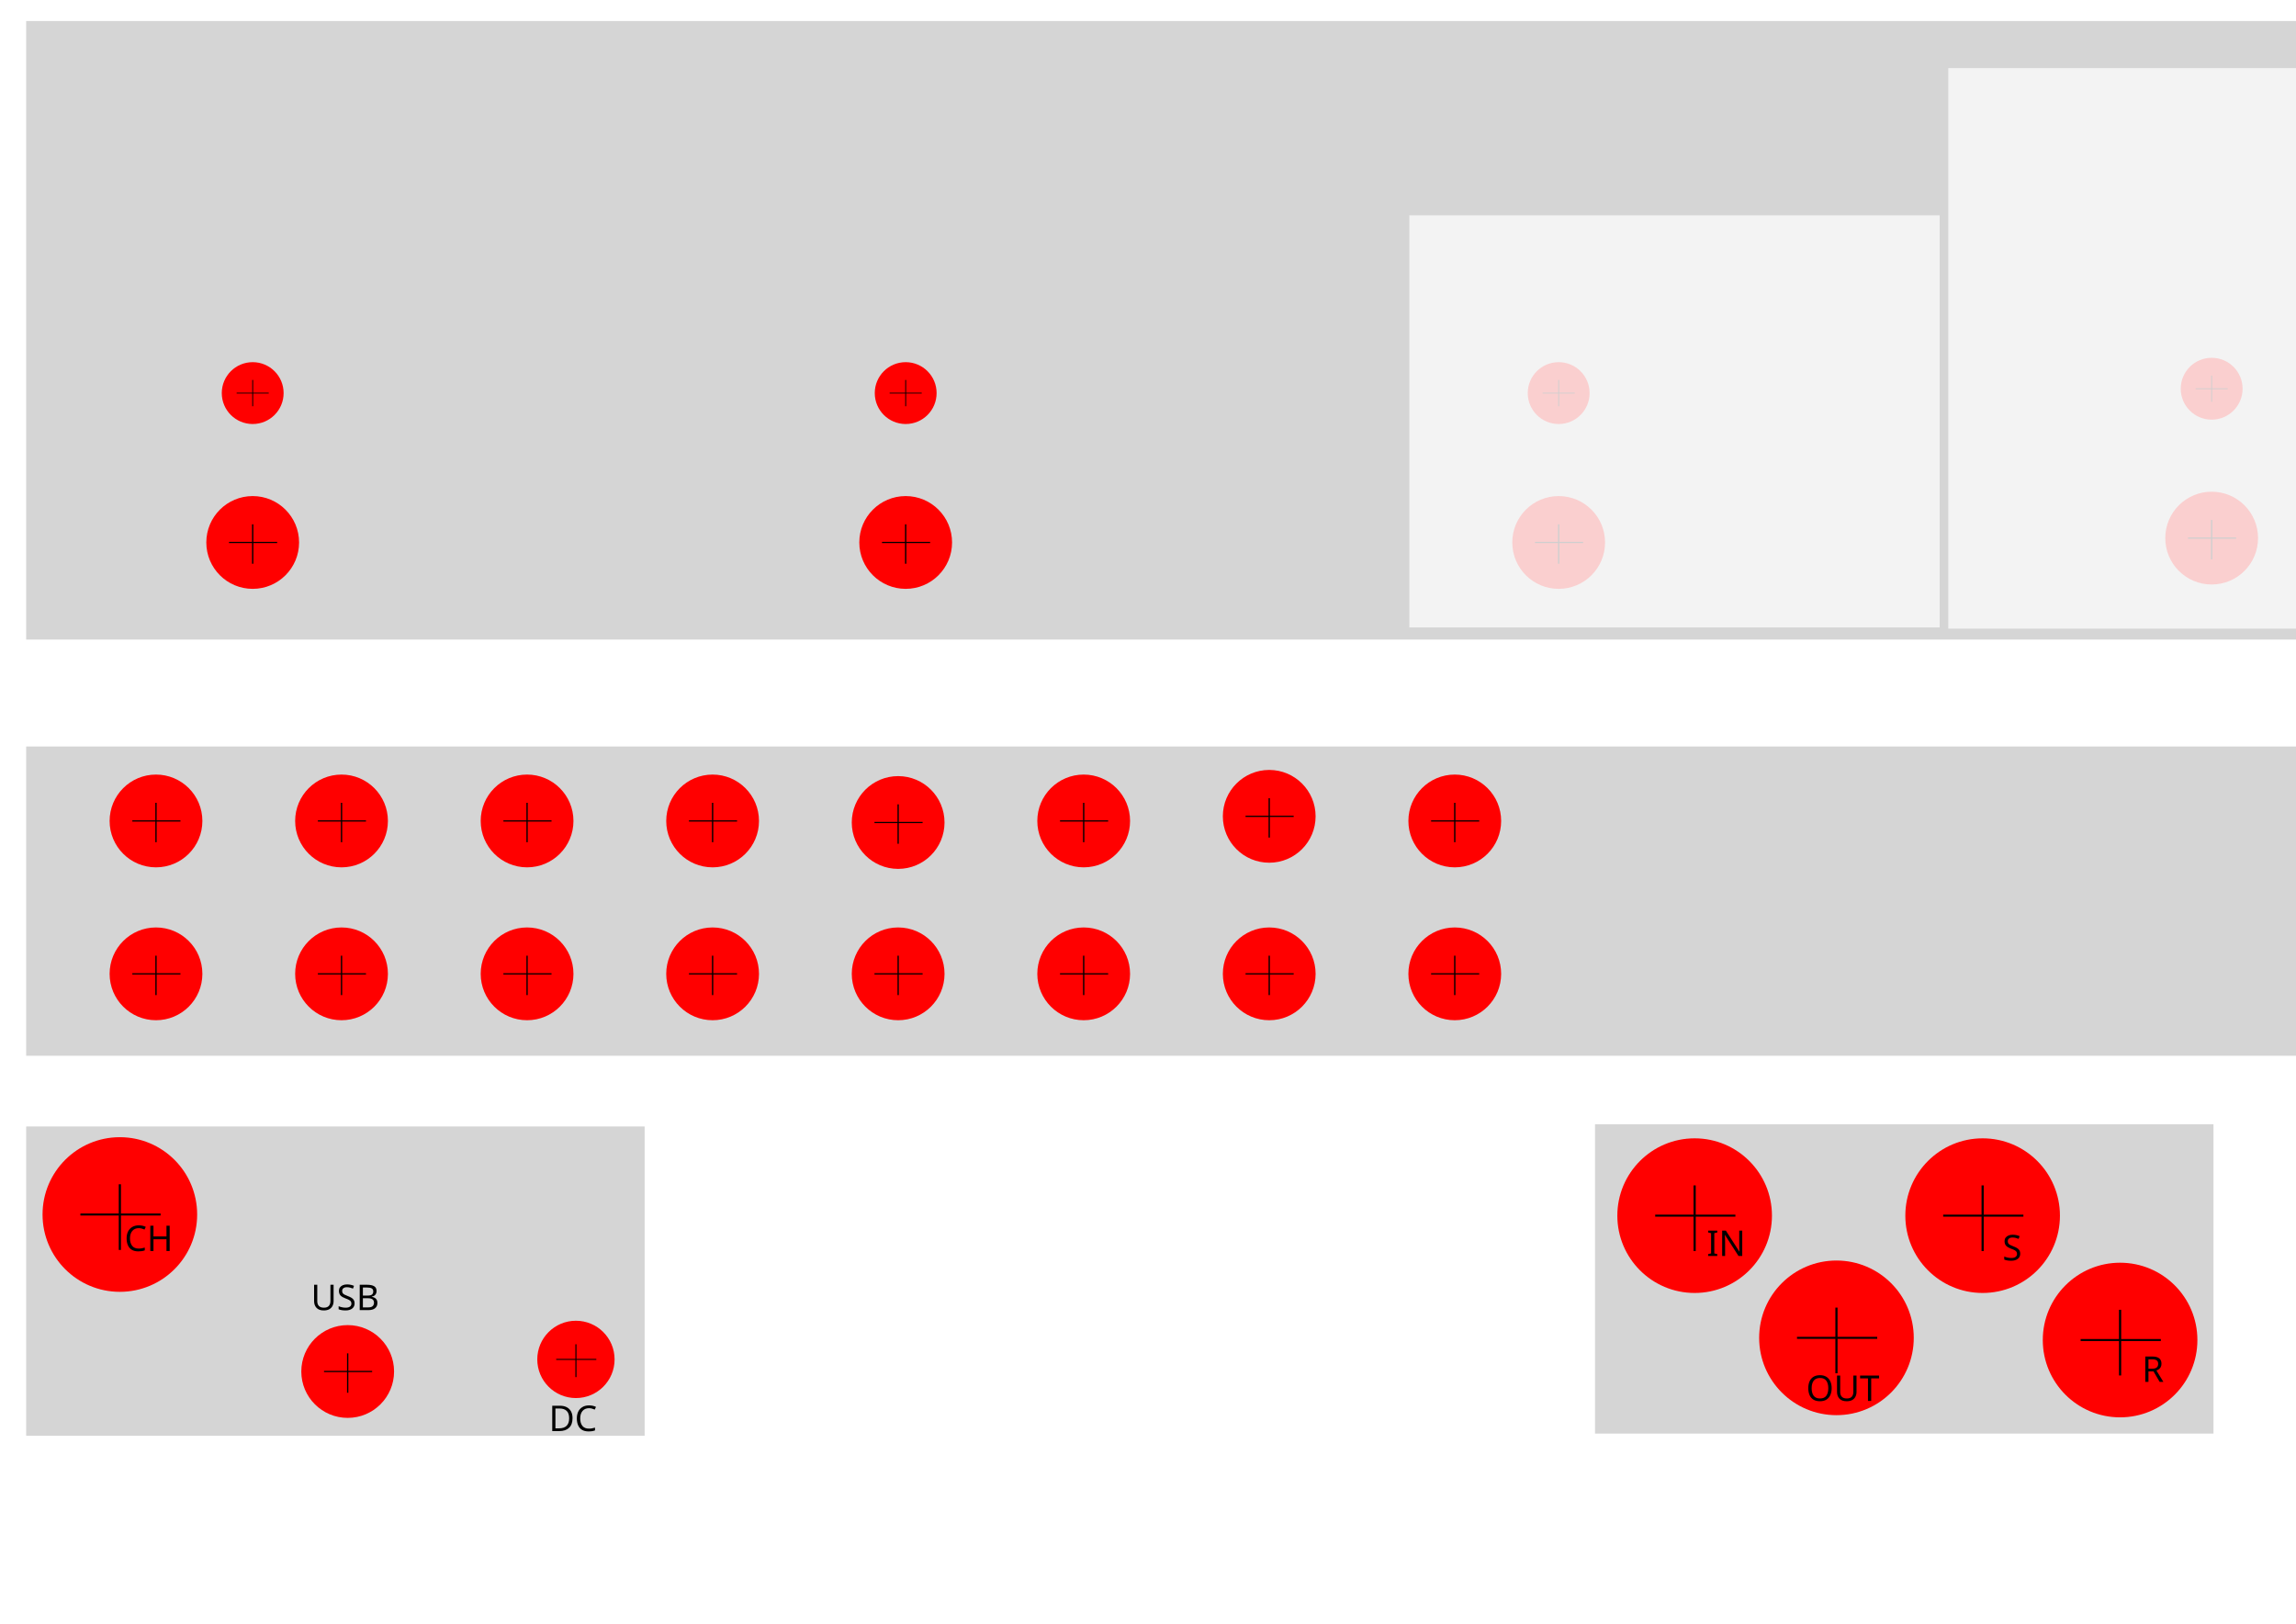
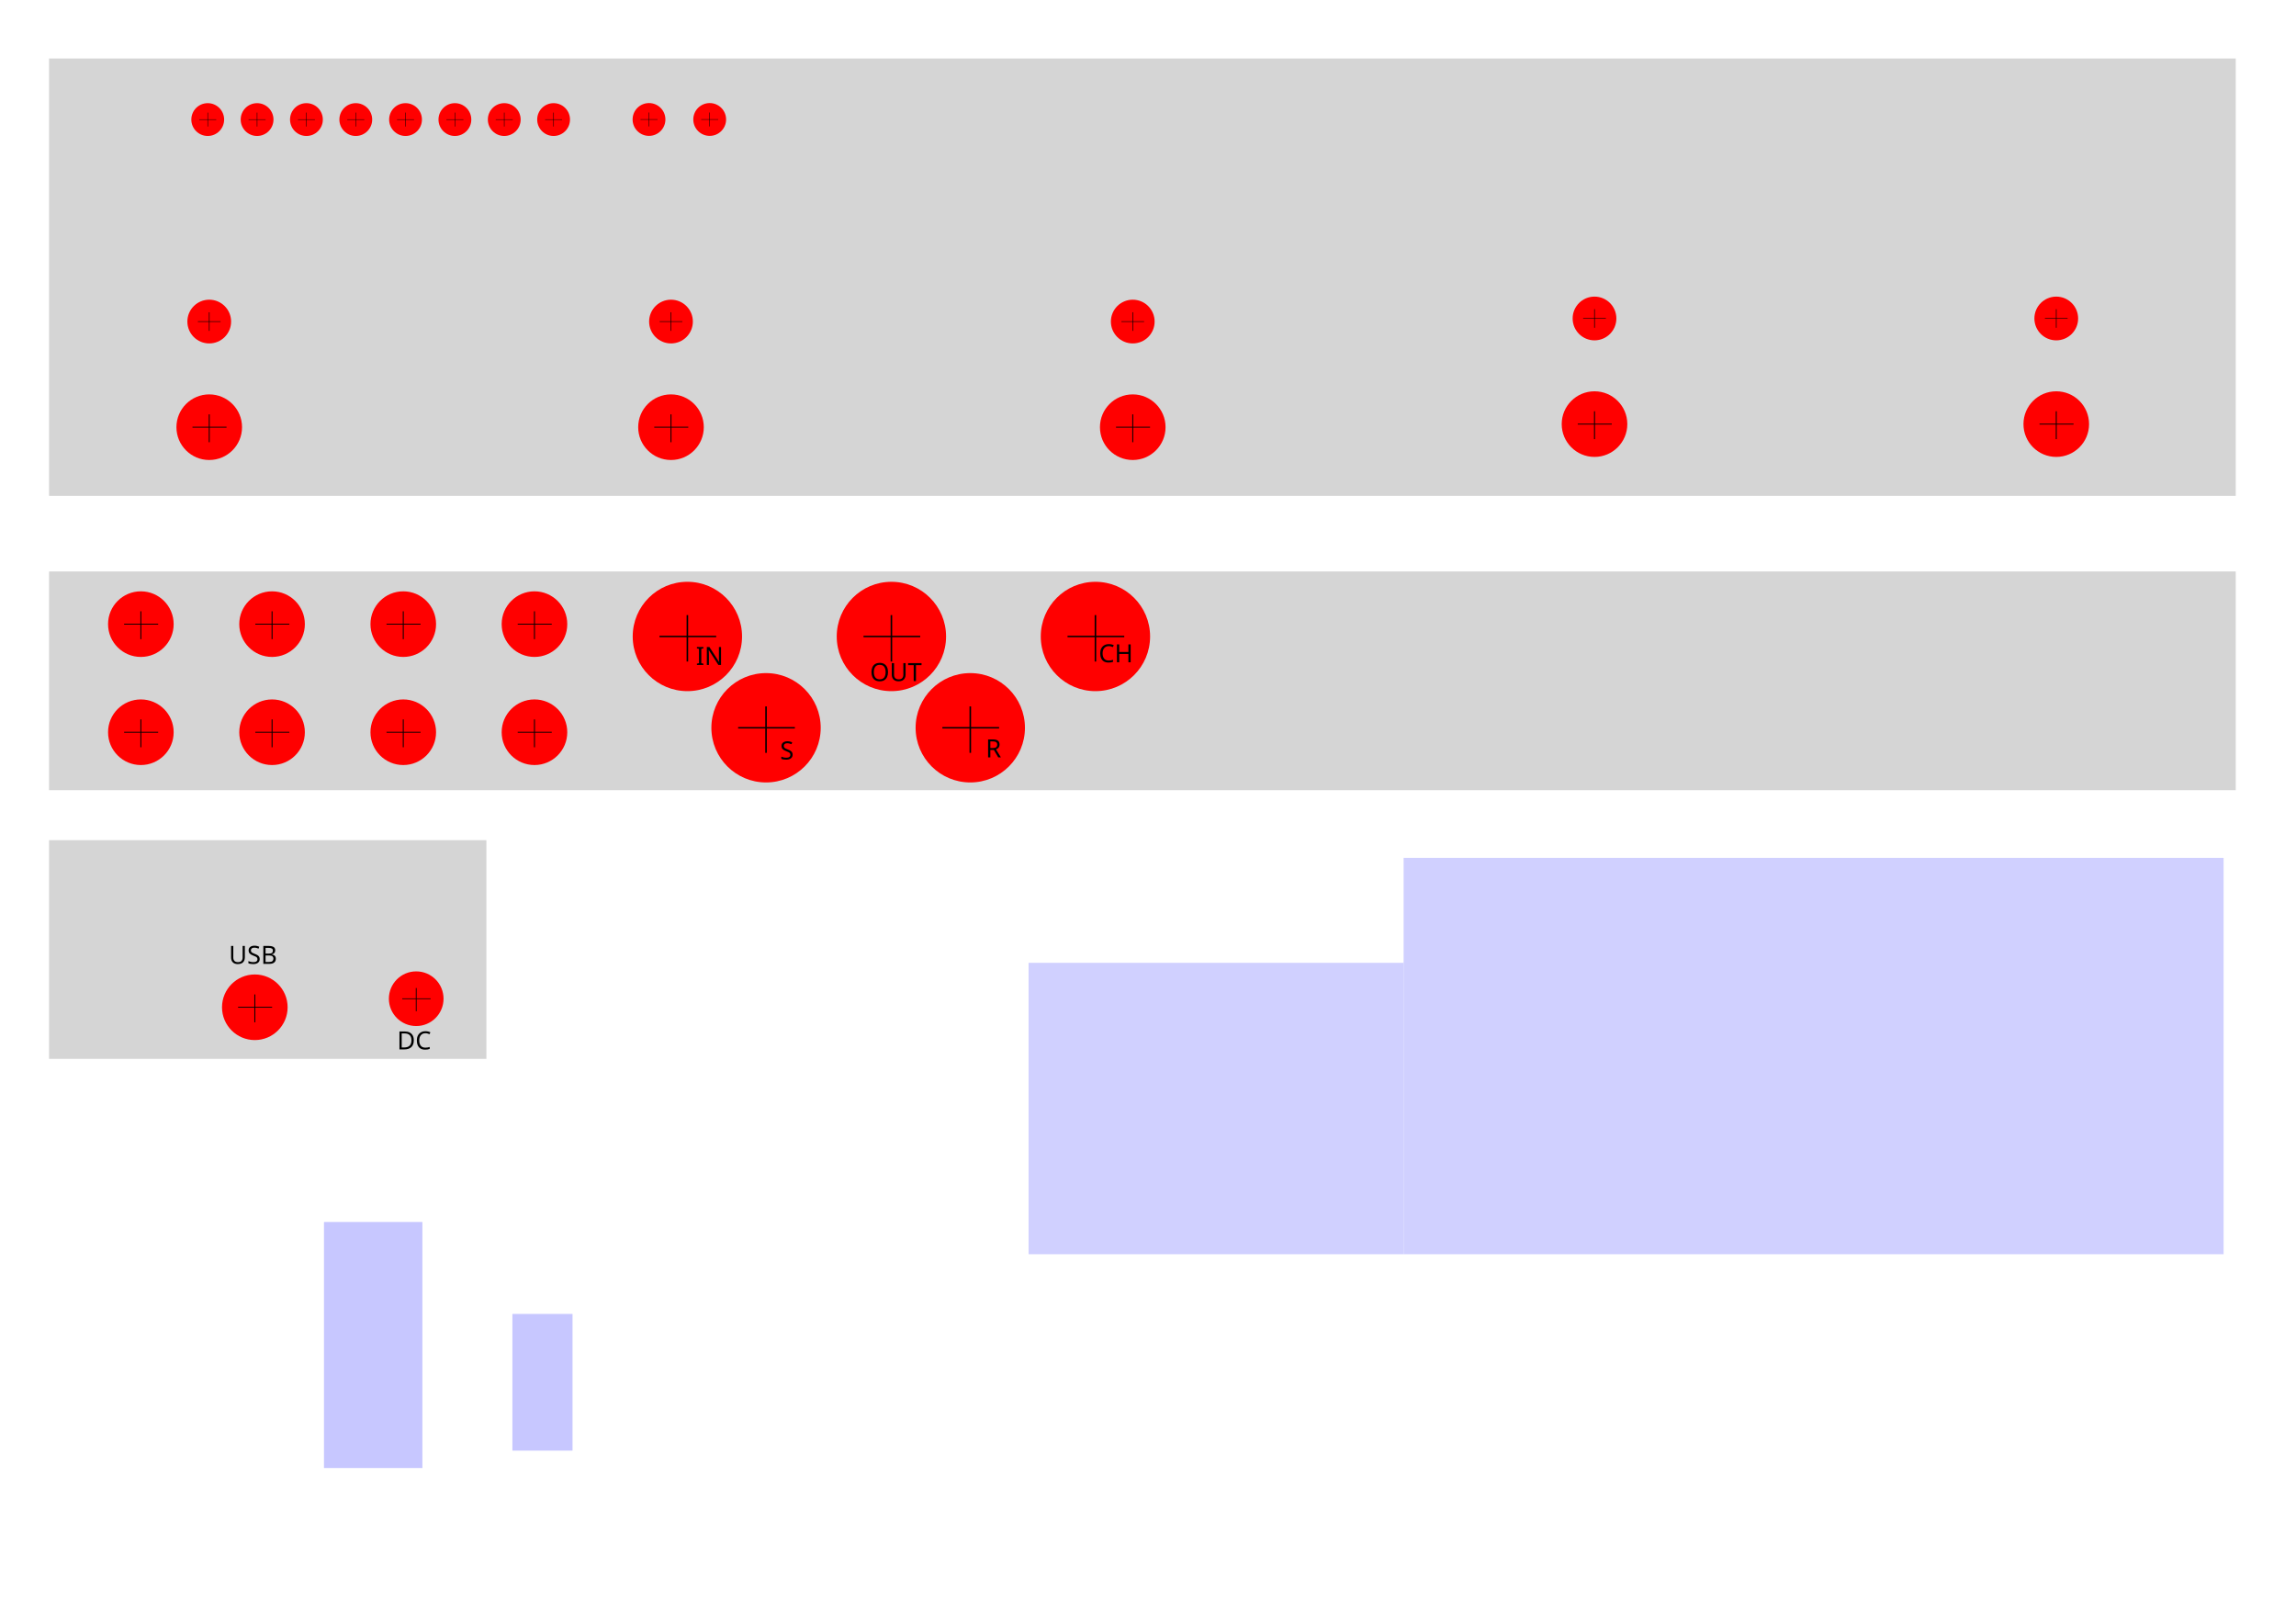
- <svg xmlns="http://www.w3.org/2000/svg" width="297mm" height="210mm" viewBox="0 0 1052.362 744.094" id="svg2" version="1.1">
+ <svg xmlns="http://www.w3.org/2000/svg" width="420mm" height="297mm" viewBox="0 0 1488.189 1052.362" id="svg2" version="1.1">
  <defs id="defs4" />
-   <g id="layer1" transform="translate(0,-308.2677)">
-     <rect style="opacity:0.832;fill:#cccccc;stroke:none;stroke-width:1;stroke-miterlimit:4;stroke-dasharray:none;stroke-opacity:1" id="rect3336" width="1417.323" height="283.465" x="12.001" y="317.898" />
-     <rect style="opacity:0.832;fill:#cccccc;stroke:none;stroke-width:1;stroke-miterlimit:4;stroke-dasharray:none;stroke-opacity:1" id="rect3336-3" width="1417.323" height="141.732" x="12.001" y="650.362" />
-     <g id="g2999" transform="translate(-199.4461,22.53521)" style="fill:#ff0000">
+   <g id="layer1" transform="translate(0,1.6535433e-5)">
+     <rect style="opacity:0.832;fill:#cccccc;stroke:none;stroke-width:1;stroke-miterlimit:4;stroke-dasharray:none;stroke-opacity:1" id="rect3336" width="1417.323" height="283.465" x="31.8" y="37.883" />
+     <rect style="opacity:0.832;fill:#cccccc;stroke:none;stroke-width:1;stroke-miterlimit:4;stroke-dasharray:none;stroke-opacity:1" id="rect3336-3" width="1417.323" height="141.732" x="31.8" y="370.348" />
+     <g id="g2999" transform="translate(-179.6472,-257.4791)" style="fill:#ff0000">
      <circle transform="matrix(0.2480315,0,0,0.2480315,270.6222,414.3311)" id="path2987" style="fill:#ff0000;fill-opacity:1" cx="180" cy="483.791" r="85.714" />
      <path id="path2993" d="m 304.416,534.326 22.061,0" style="fill:#ff0000;stroke:#000000;stroke-width:0.546px;stroke-linecap:butt;stroke-linejoin:miter;stroke-opacity:1" />
      <path id="path2995" d="m 315.268,526.012 0,18.057" style="fill:#ff0000;stroke:#000000;stroke-width:0.596px;stroke-linecap:butt;stroke-linejoin:miter;stroke-opacity:1" />
    </g>
-     <g id="g2999-3" transform="translate(99.84872,22.53521)" style="fill:#ff0000">
+     <g id="g2999-3" transform="translate(119.6477,-257.4791)" style="fill:#ff0000">
      <circle transform="matrix(0.2480315,0,0,0.2480315,270.6222,414.3311)" id="path2987-6" style="fill:#ff0000;fill-opacity:1" cx="180" cy="483.791" r="85.714" />
      <path id="path2993-7" d="m 304.416,534.326 22.061,0" style="fill:#ff0000;stroke:#000000;stroke-width:0.546px;stroke-linecap:butt;stroke-linejoin:miter;stroke-opacity:1" />
      <path id="path2995-5" d="m 315.268,526.012 0,18.057" style="fill:#ff0000;stroke:#000000;stroke-width:0.596px;stroke-linecap:butt;stroke-linejoin:miter;stroke-opacity:1" />
    </g>
-     <g id="g2999-35" transform="translate(399.1436,22.53521)" style="fill:#ff0000">
+     <g id="g2999-35" transform="translate(418.9425,-257.4791)" style="fill:#ff0000">
      <circle transform="matrix(0.2480315,0,0,0.2480315,270.6222,414.3311)" id="path2987-62" style="fill:#ff0000;fill-opacity:1" cx="180" cy="483.791" r="85.714" />
      <path id="path2993-9" d="m 304.416,534.326 22.061,0" style="fill:#ff0000;stroke:#000000;stroke-width:0.546px;stroke-linecap:butt;stroke-linejoin:miter;stroke-opacity:1" />
      <path id="path2995-1" d="m 315.268,526.012 0,18.057" style="fill:#ff0000;stroke:#000000;stroke-width:0.596px;stroke-linecap:butt;stroke-linejoin:miter;stroke-opacity:1" />
    </g>
-     <g id="g3924" transform="translate(-21.32115,28.90233)">
+     <g id="g3924" transform="translate(-1.522159,-251.112)">
      <circle transform="matrix(0.1653543,0,0,0.1653543,107.3791,379.5082)" id="path2987-7" style="fill:#ff0000;fill-opacity:1" cx="180" cy="483.791" r="85.714" />
      <path id="path2993-0" d="m 129.789,459.505 14.707,0" style="fill:#ff0000;stroke:#000000;stroke-width:0.364px;stroke-linecap:butt;stroke-linejoin:miter;stroke-opacity:1" />
      <path id="path2995-9" d="m 137.143,453.486 0,12.038" style="fill:#ff0000;stroke:#000000;stroke-width:0.397px;stroke-linecap:butt;stroke-linejoin:miter;stroke-opacity:1" />
    </g>
-     <g id="g3924-3" transform="translate(277.9737,28.90233)">
+     <g id="g3924-3" transform="translate(297.7727,-251.112)">
      <circle transform="matrix(0.1653543,0,0,0.1653543,107.3791,379.5082)" id="path2987-7-6" style="fill:#ff0000;fill-opacity:1" cx="180" cy="483.791" r="85.714" />
      <path id="path2993-0-0" d="m 129.789,459.505 14.707,0" style="fill:#ff0000;stroke:#000000;stroke-width:0.364px;stroke-linecap:butt;stroke-linejoin:miter;stroke-opacity:1" />
      <path id="path2995-9-6" d="m 137.143,453.486 0,12.038" style="fill:#ff0000;stroke:#000000;stroke-width:0.397px;stroke-linecap:butt;stroke-linejoin:miter;stroke-opacity:1" />
    </g>
-     <g id="g3924-2" transform="translate(577.2686,28.90233)">
+     <g id="g3924-2" transform="translate(597.0675,-251.112)">
      <circle transform="matrix(0.1653543,0,0,0.1653543,107.3791,379.5082)" id="path2987-7-61" style="fill:#ff0000;fill-opacity:1" cx="180" cy="483.791" r="85.714" />
      <path id="path2993-0-8" d="m 129.789,459.505 14.707,0" style="fill:#ff0000;stroke:#000000;stroke-width:0.364px;stroke-linecap:butt;stroke-linejoin:miter;stroke-opacity:1" />
      <path id="path2995-9-7" d="m 137.143,453.486 0,12.038" style="fill:#ff0000;stroke:#000000;stroke-width:0.397px;stroke-linecap:butt;stroke-linejoin:miter;stroke-opacity:1" />
    </g>
-     <g id="g2999-6" transform="translate(698.4384,20.5352)" style="fill:#ff0000">
+     <g id="g2999-6" transform="translate(718.2374,-259.4791)" style="fill:#ff0000">
      <circle transform="matrix(0.2480315,0,0,0.2480315,270.6222,414.3311)" id="path2987-75" style="fill:#ff0000;fill-opacity:1" cx="180" cy="483.791" r="85.714" />
      <path id="path2993-3" d="m 304.416,534.326 22.061,0" style="fill:#ff0000;stroke:#000000;stroke-width:0.546px;stroke-linecap:butt;stroke-linejoin:miter;stroke-opacity:1" />
      <path id="path2995-56" d="m 315.268,526.012 0,18.057" style="fill:#ff0000;stroke:#000000;stroke-width:0.596px;stroke-linecap:butt;stroke-linejoin:miter;stroke-opacity:1" />
    </g>
-     <g id="g2999-3-2" transform="translate(997.7333,20.5352)" style="fill:#ff0000">
+     <g id="g2999-3-2" transform="translate(1017.532,-259.4791)" style="fill:#ff0000">
      <circle transform="matrix(0.2480315,0,0,0.2480315,270.6222,414.3311)" id="path2987-6-9" style="fill:#ff0000;fill-opacity:1" cx="180" cy="483.791" r="85.714" />
      <path id="path2993-7-1" d="m 304.416,534.326 22.061,0" style="fill:#ff0000;stroke:#000000;stroke-width:0.546px;stroke-linecap:butt;stroke-linejoin:miter;stroke-opacity:1" />
      <path id="path2995-5-2" d="m 315.268,526.012 0,18.057" style="fill:#ff0000;stroke:#000000;stroke-width:0.596px;stroke-linecap:butt;stroke-linejoin:miter;stroke-opacity:1" />
    </g>
-     <g id="g3924-6" transform="translate(876.5634,26.90232)">
+     <g id="g3924-6" transform="translate(896.3624,-253.112)">
      <circle transform="matrix(0.1653543,0,0,0.1653543,107.3791,379.5082)" id="path2987-7-0" style="fill:#ff0000;fill-opacity:1" cx="180" cy="483.791" r="85.714" />
      <path id="path2993-0-6" d="m 129.789,459.505 14.707,0" style="fill:#ff0000;stroke:#000000;stroke-width:0.364px;stroke-linecap:butt;stroke-linejoin:miter;stroke-opacity:1" />
      <path id="path2995-9-2" d="m 137.143,453.486 0,12.038" style="fill:#ff0000;stroke:#000000;stroke-width:0.397px;stroke-linecap:butt;stroke-linejoin:miter;stroke-opacity:1" />
    </g>
-     <g id="g3924-3-6" transform="translate(1175.858,26.90232)">
+     <g id="g3924-3-6" transform="translate(1195.657,-253.112)">
      <circle transform="matrix(0.1653543,0,0,0.1653543,107.3791,379.5082)" id="path2987-7-6-1" style="fill:#ff0000;fill-opacity:1" cx="180" cy="483.791" r="85.714" />
      <path id="path2993-0-0-8" d="m 129.789,459.505 14.707,0" style="fill:#ff0000;stroke:#000000;stroke-width:0.364px;stroke-linecap:butt;stroke-linejoin:miter;stroke-opacity:1" />
      <path id="path2995-9-6-7" d="m 137.143,453.486 0,12.038" style="fill:#ff0000;stroke:#000000;stroke-width:0.397px;stroke-linecap:butt;stroke-linejoin:miter;stroke-opacity:1" />
    </g>
-     <g id="g2999-35-3-9-74-6-6" transform="translate(-243.7679,220.2214)" style="fill:#ff0000">
+     <g id="g2999-35-3-9-74-6-6" transform="translate(-223.9689,-59.79288)" style="fill:#ff0000">
      <circle r="85.714" cy="483.791" cx="180" transform="matrix(0.2480315,0,0,0.2480315,270.6222,414.3311)" id="path2987-62-6-1-52-8-7" style="fill:#ff0000;fill-opacity:1" />
      <path id="path2993-9-7-2-5-9-5" d="m 304.416,534.326 22.061,0" style="fill:#ff0000;stroke:#000000;stroke-width:0.546px;stroke-linecap:butt;stroke-linejoin:miter;stroke-opacity:1" />
      <path id="path2995-1-5-7-4-2-3" d="m 315.268,526.012 0,18.057" style="fill:#ff0000;stroke:#000000;stroke-width:0.596px;stroke-linecap:butt;stroke-linejoin:miter;stroke-opacity:1" />
    </g>
-     <g id="g2999-35-3-3-0-7-6-5" transform="translate(-243.7679,150.1607)" style="fill:#ff0000">
+     <g id="g2999-35-3-3-0-7-6-5" transform="translate(-223.9689,-129.8536)" style="fill:#ff0000">
      <circle r="85.714" cy="483.791" cx="180" transform="matrix(0.2480315,0,0,0.2480315,270.6222,414.3311)" id="path2987-62-6-5-9-44-6-62" style="fill:#ff0000;fill-opacity:1" />
      <path id="path2993-9-7-6-3-3-4-9" d="m 304.416,534.326 22.061,0" style="fill:#ff0000;stroke:#000000;stroke-width:0.546px;stroke-linecap:butt;stroke-linejoin:miter;stroke-opacity:1" />
      <path id="path2995-1-5-2-6-0-9-1" d="m 315.268,526.012 0,18.057" style="fill:#ff0000;stroke:#000000;stroke-width:0.596px;stroke-linecap:butt;stroke-linejoin:miter;stroke-opacity:1" />
    </g>
-     <rect style="opacity:0.832;fill:#f9f9f9;stroke:none;stroke-width:1;stroke-miterlimit:4;stroke-dasharray:none;stroke-opacity:1" id="rect3646" width="531.496" height="256.89" x="893.001" y="339.472" />
-     <rect style="opacity:0.832;fill:#f9f9f9;stroke:none;stroke-width:1;stroke-miterlimit:4;stroke-dasharray:none;stroke-opacity:1" id="rect3646-3" width="243.071" height="188.858" x="645.97" y="406.945" />
-     <g id="g2999-35-3-9-74-6-6-0" transform="translate(-158.7269,220.2214)" style="fill:#ff0000">
+     <g id="g4495" transform="translate(653.3667,213.5462)" style="opacity:0.222;fill:#0000ff">
+       <rect y="342.386" x="256.397" height="256.89" width="531.496" id="rect3646" style="opacity:0.832;fill:#0000ff;stroke:none;stroke-width:1;stroke-miterlimit:4;stroke-dasharray:none;stroke-opacity:1" />
+       <rect y="410.418" x="13.328" height="188.858" width="243.071" id="rect3646-3" style="opacity:0.832;fill:#0000ff;stroke:none;stroke-width:1;stroke-miterlimit:4;stroke-dasharray:none;stroke-opacity:1" />
+     </g>
+     <g id="g2999-35-3-9-74-6-6-0" transform="translate(-138.9279,-59.79288)" style="fill:#ff0000">
      <circle r="85.714" cy="483.791" cx="180" transform="matrix(0.2480315,0,0,0.2480315,270.6222,414.3311)" id="path2987-62-6-1-52-8-7-6" style="fill:#ff0000;fill-opacity:1" />
      <path id="path2993-9-7-2-5-9-5-1" d="m 304.416,534.326 22.061,0" style="fill:#ff0000;stroke:#000000;stroke-width:0.546px;stroke-linecap:butt;stroke-linejoin:miter;stroke-opacity:1" />
      <path id="path2995-1-5-7-4-2-3-5" d="m 315.268,526.012 0,18.057" style="fill:#ff0000;stroke:#000000;stroke-width:0.596px;stroke-linecap:butt;stroke-linejoin:miter;stroke-opacity:1" />
    </g>
-     <g id="g2999-35-3-3-0-7-6-5-5" transform="translate(-158.7281,150.1607)" style="fill:#ff0000">
+     <g id="g2999-35-3-3-0-7-6-5-5" transform="translate(-138.9291,-129.8536)" style="fill:#ff0000">
      <circle r="85.714" cy="483.791" cx="180" transform="matrix(0.2480315,0,0,0.2480315,270.6222,414.3311)" id="path2987-62-6-5-9-44-6-62-4" style="fill:#ff0000;fill-opacity:1" />
      <path id="path2993-9-7-6-3-3-4-9-7" d="m 304.416,534.326 22.061,0" style="fill:#ff0000;stroke:#000000;stroke-width:0.546px;stroke-linecap:butt;stroke-linejoin:miter;stroke-opacity:1" />
      <path id="path2995-1-5-2-6-0-9-1-6" d="m 315.268,526.012 0,18.057" style="fill:#ff0000;stroke:#000000;stroke-width:0.596px;stroke-linecap:butt;stroke-linejoin:miter;stroke-opacity:1" />
    </g>
-     <g id="g2999-35-3-9-74-6-6-6" transform="translate(-73.68595,220.2214)" style="fill:#ff0000">
+     <g id="g2999-35-3-9-74-6-6-6" transform="translate(-53.88696,-59.79288)" style="fill:#ff0000">
      <circle r="85.714" cy="483.791" cx="180" transform="matrix(0.2480315,0,0,0.2480315,270.6222,414.3311)" id="path2987-62-6-1-52-8-7-9" style="fill:#ff0000;fill-opacity:1" />
      <path id="path2993-9-7-2-5-9-5-3" d="m 304.416,534.326 22.061,0" style="fill:#ff0000;stroke:#000000;stroke-width:0.546px;stroke-linecap:butt;stroke-linejoin:miter;stroke-opacity:1" />
      <path id="path2995-1-5-7-4-2-3-7" d="m 315.268,526.012 0,18.057" style="fill:#ff0000;stroke:#000000;stroke-width:0.596px;stroke-linecap:butt;stroke-linejoin:miter;stroke-opacity:1" />
    </g>
-     <g id="g2999-35-3-3-0-7-6-5-4" transform="translate(-73.68518,150.1607)" style="fill:#ff0000">
+     <g id="g2999-35-3-3-0-7-6-5-4" transform="translate(-53.88619,-129.8536)" style="fill:#ff0000">
      <circle r="85.714" cy="483.791" cx="180" transform="matrix(0.2480315,0,0,0.2480315,270.6222,414.3311)" id="path2987-62-6-5-9-44-6-62-5" style="fill:#ff0000;fill-opacity:1" />
      <path id="path2993-9-7-6-3-3-4-9-2" d="m 304.416,534.326 22.061,0" style="fill:#ff0000;stroke:#000000;stroke-width:0.546px;stroke-linecap:butt;stroke-linejoin:miter;stroke-opacity:1" />
      <path id="path2995-1-5-2-6-0-9-1-5" d="m 315.268,526.012 0,18.057" style="fill:#ff0000;stroke:#000000;stroke-width:0.596px;stroke-linecap:butt;stroke-linejoin:miter;stroke-opacity:1" />
    </g>
-     <g id="g2999-35-3-9-74-6-6-7" transform="translate(11.35499,220.2214)" style="fill:#ff0000">
+     <g id="g2999-35-3-9-74-6-6-7" transform="translate(31.15398,-59.79288)" style="fill:#ff0000">
      <circle r="85.714" cy="483.791" cx="180" transform="matrix(0.2480315,0,0,0.2480315,270.6222,414.3311)" id="path2987-62-6-1-52-8-7-4" style="fill:#ff0000;fill-opacity:1" />
      <path id="path2993-9-7-2-5-9-5-4" d="m 304.416,534.326 22.061,0" style="fill:#ff0000;stroke:#000000;stroke-width:0.546px;stroke-linecap:butt;stroke-linejoin:miter;stroke-opacity:1" />
      <path id="path2995-1-5-7-4-2-3-3" d="m 315.268,526.012 0,18.057" style="fill:#ff0000;stroke:#000000;stroke-width:0.596px;stroke-linecap:butt;stroke-linejoin:miter;stroke-opacity:1" />
    </g>
-     <g id="g2999-35-3-3-0-7-6-5-0" transform="translate(11.35419,150.1607)" style="fill:#ff0000">
+     <g id="g2999-35-3-3-0-7-6-5-0" transform="translate(31.15318,-129.8536)" style="fill:#ff0000">
      <circle r="85.714" cy="483.791" cx="180" transform="matrix(0.2480315,0,0,0.2480315,270.6222,414.3311)" id="path2987-62-6-5-9-44-6-62-7" style="fill:#ff0000;fill-opacity:1" />
      <path id="path2993-9-7-6-3-3-4-9-8" d="m 304.416,534.326 22.061,0" style="fill:#ff0000;stroke:#000000;stroke-width:0.546px;stroke-linecap:butt;stroke-linejoin:miter;stroke-opacity:1" />
      <path id="path2995-1-5-2-6-0-9-1-68" d="m 315.268,526.012 0,18.057" style="fill:#ff0000;stroke:#000000;stroke-width:0.596px;stroke-linecap:butt;stroke-linejoin:miter;stroke-opacity:1" />
    </g>
-     <g id="g2999-35-3-9-74-6-6-4" transform="translate(96.39592,220.2214)" style="fill:#ff0000">
-       <circle r="85.714" cy="483.791" cx="180" transform="matrix(0.2480315,0,0,0.2480315,270.6222,414.3311)" id="path2987-62-6-1-52-8-7-3" style="fill:#ff0000;fill-opacity:1" />
-       <path id="path2993-9-7-2-5-9-5-14" d="m 304.416,534.326 22.061,0" style="fill:#ff0000;stroke:#000000;stroke-width:0.546px;stroke-linecap:butt;stroke-linejoin:miter;stroke-opacity:1" />
-       <path id="path2995-1-5-7-4-2-3-9" d="m 315.268,526.012 0,18.057" style="fill:#ff0000;stroke:#000000;stroke-width:0.596px;stroke-linecap:butt;stroke-linejoin:miter;stroke-opacity:1" />
-     </g>
-     <g id="g2999-35-3-3-0-7-6-5-2" transform="translate(96.39356,150.8678)" style="fill:#ff0000">
-       <circle r="85.714" cy="483.791" cx="180" transform="matrix(0.2480315,0,0,0.2480315,270.6222,414.3311)" id="path2987-62-6-5-9-44-6-62-0" style="fill:#ff0000;fill-opacity:1" />
-       <path id="path2993-9-7-6-3-3-4-9-6" d="m 304.416,534.326 22.061,0" style="fill:#ff0000;stroke:#000000;stroke-width:0.546px;stroke-linecap:butt;stroke-linejoin:miter;stroke-opacity:1" />
-       <path id="path2995-1-5-2-6-0-9-1-8" d="m 315.268,526.012 0,18.057" style="fill:#ff0000;stroke:#000000;stroke-width:0.596px;stroke-linecap:butt;stroke-linejoin:miter;stroke-opacity:1" />
-     </g>
-     <g id="g2999-35-3-9-74-6-6-0-2" transform="translate(181.4369,220.2214)" style="fill:#ff0000">
-       <circle r="85.714" cy="483.791" cx="180" transform="matrix(0.2480315,0,0,0.2480315,270.6222,414.3311)" id="path2987-62-6-1-52-8-7-6-6" style="fill:#ff0000;fill-opacity:1" />
-       <path id="path2993-9-7-2-5-9-5-1-6" d="m 304.416,534.326 22.061,0" style="fill:#ff0000;stroke:#000000;stroke-width:0.546px;stroke-linecap:butt;stroke-linejoin:miter;stroke-opacity:1" />
-       <path id="path2995-1-5-7-4-2-3-5-4" d="m 315.268,526.012 0,18.057" style="fill:#ff0000;stroke:#000000;stroke-width:0.596px;stroke-linecap:butt;stroke-linejoin:miter;stroke-opacity:1" />
-     </g>
-     <g id="g2999-35-3-3-0-7-6-5-5-9" transform="translate(181.4365,150.1607)" style="fill:#ff0000">
-       <circle r="85.714" cy="483.791" cx="180" transform="matrix(0.2480315,0,0,0.2480315,270.6222,414.3311)" id="path2987-62-6-5-9-44-6-62-4-5" style="fill:#ff0000;fill-opacity:1" />
-       <path id="path2993-9-7-6-3-3-4-9-7-0" d="m 304.416,534.326 22.061,0" style="fill:#ff0000;stroke:#000000;stroke-width:0.546px;stroke-linecap:butt;stroke-linejoin:miter;stroke-opacity:1" />
-       <path id="path2995-1-5-2-6-0-9-1-6-4" d="m 315.268,526.012 0,18.057" style="fill:#ff0000;stroke:#000000;stroke-width:0.596px;stroke-linecap:butt;stroke-linejoin:miter;stroke-opacity:1" />
-     </g>
-     <g id="g2999-35-3-9-74-6-6-6-7" transform="translate(266.4778,220.2214)" style="fill:#ff0000">
-       <circle r="85.714" cy="483.791" cx="180" transform="matrix(0.2480315,0,0,0.2480315,270.6222,414.3311)" id="path2987-62-6-1-52-8-7-9-1" style="fill:#ff0000;fill-opacity:1" />
-       <path id="path2993-9-7-2-5-9-5-3-7" d="m 304.416,534.326 22.061,0" style="fill:#ff0000;stroke:#000000;stroke-width:0.546px;stroke-linecap:butt;stroke-linejoin:miter;stroke-opacity:1" />
-       <path id="path2995-1-5-7-4-2-3-7-2" d="m 315.268,526.012 0,18.057" style="fill:#ff0000;stroke:#000000;stroke-width:0.596px;stroke-linecap:butt;stroke-linejoin:miter;stroke-opacity:1" />
-     </g>
-     <g id="g2999-35-3-3-0-7-6-5-4-7" transform="translate(266.4758,148.0394)" style="fill:#ff0000">
-       <circle r="85.714" cy="483.791" cx="180" transform="matrix(0.2480315,0,0,0.2480315,270.6222,414.3311)" id="path2987-62-6-5-9-44-6-62-5-2" style="fill:#ff0000;fill-opacity:1" />
-       <path id="path2993-9-7-6-3-3-4-9-2-2" d="m 304.416,534.326 22.061,0" style="fill:#ff0000;stroke:#000000;stroke-width:0.546px;stroke-linecap:butt;stroke-linejoin:miter;stroke-opacity:1" />
-       <path id="path2995-1-5-2-6-0-9-1-5-6" d="m 315.268,526.012 0,18.057" style="fill:#ff0000;stroke:#000000;stroke-width:0.596px;stroke-linecap:butt;stroke-linejoin:miter;stroke-opacity:1" />
-     </g>
-     <g id="g2999-35-3-9-74-6-6-7-0" transform="translate(351.5188,220.2214)" style="fill:#ff0000">
-       <circle r="85.714" cy="483.791" cx="180" transform="matrix(0.2480315,0,0,0.2480315,270.6222,414.3311)" id="path2987-62-6-1-52-8-7-4-6" style="fill:#ff0000;fill-opacity:1" />
-       <path id="path2993-9-7-2-5-9-5-4-1" d="m 304.416,534.326 22.061,0" style="fill:#ff0000;stroke:#000000;stroke-width:0.546px;stroke-linecap:butt;stroke-linejoin:miter;stroke-opacity:1" />
-       <path id="path2995-1-5-7-4-2-3-3-5" d="m 315.268,526.012 0,18.057" style="fill:#ff0000;stroke:#000000;stroke-width:0.596px;stroke-linecap:butt;stroke-linejoin:miter;stroke-opacity:1" />
-     </g>
-     <g id="g2999-35-3-3-0-7-6-5-0-9" transform="translate(351.5188,150.1609)" style="fill:#ff0000">
-       <circle r="85.714" cy="483.791" cx="180" transform="matrix(0.2480315,0,0,0.2480315,270.6222,414.3311)" id="path2987-62-6-5-9-44-6-62-7-4" style="fill:#ff0000;fill-opacity:1" />
-       <path id="path2993-9-7-6-3-3-4-9-8-9" d="m 304.416,534.326 22.061,0" style="fill:#ff0000;stroke:#000000;stroke-width:0.546px;stroke-linecap:butt;stroke-linejoin:miter;stroke-opacity:1" />
-       <path id="path2995-1-5-2-6-0-9-1-68-0" d="m 315.268,526.012 0,18.057" style="fill:#ff0000;stroke:#000000;stroke-width:0.596px;stroke-linecap:butt;stroke-linejoin:miter;stroke-opacity:1" />
-     </g>
-     <rect style="opacity:0.832;fill:#cccccc;stroke:none;stroke-width:1;stroke-miterlimit:4;stroke-dasharray:none;stroke-opacity:1" id="rect3336-3-9" width="283.465" height="141.732" x="731.072" y="823.496" />
-     <rect style="opacity:0.832;fill:#cccccc;stroke:none;stroke-width:1;stroke-miterlimit:4;stroke-dasharray:none;stroke-opacity:1" id="rect3336-3-9-1" width="283.465" height="141.732" x="12.001" y="824.496" />
-     <g id="g3178" transform="translate(-16.85638,8.31268)">
+     <rect style="opacity:0.832;fill:#cccccc;stroke:none;stroke-width:1;stroke-miterlimit:4;stroke-dasharray:none;stroke-opacity:1" id="rect3336-3-9-1" width="283.465" height="141.732" x="31.8" y="544.482" />
+     <g id="g3178" transform="translate(-348.0544,-444.5788)">
      <g style="fill:#ff0000" transform="matrix(1.666667,0,0,1.666667,268.1434,-33.49461)" id="g2999-35-3-3-0-7-6-4-9">
        <circle style="fill:#ff0000;fill-opacity:1" id="path2987-62-6-5-9-44-6-5-3" transform="matrix(0.2480315,0,0,0.2480315,270.6222,414.3311)" cx="180" cy="483.791" r="85.714" />
        <path style="fill:#ff0000;stroke:#000000;stroke-width:0.546px;stroke-linecap:butt;stroke-linejoin:miter;stroke-opacity:1" d="m 304.416,534.326 22.061,0" id="path2993-9-7-6-3-3-4-2-1" />
        <path style="fill:#ff0000;stroke:#000000;stroke-width:0.596px;stroke-linecap:butt;stroke-linejoin:miter;stroke-opacity:1" d="m 315.268,526.012 0,18.057" id="path2995-1-5-2-6-0-9-54-9" />
      </g>
      <text id="text4367-0" y="875.514" x="799.119" style="font-style:normal;font-weight:normal;font-size:16.25px;line-height:125%;font-family:sans-serif;letter-spacing:0px;word-spacing:0px;fill:#000000;fill-opacity:1;stroke:none" xml:space="preserve">
        <tspan y="875.514" x="799.119" id="tspan4369-63">IN</tspan>
      </text>
    </g>
-     <g id="g3186" transform="translate(48.14362,-13.35309)">
+     <g id="g3186" transform="translate(-215.8113,-522.2434)">
      <g style="fill:#ff0000" transform="matrix(1.666667,0,0,1.666667,268.1434,44.17117)" id="g2999-35-3-9-6">
        <circle style="fill:#ff0000;fill-opacity:1" id="path2987-62-6-1-7" transform="matrix(0.2480315,0,0,0.2480315,270.6222,414.3311)" cx="180" cy="483.791" r="85.714" />
        <path style="fill:#ff0000;stroke:#000000;stroke-width:0.546px;stroke-linecap:butt;stroke-linejoin:miter;stroke-opacity:1" d="m 304.416,534.326 22.061,0" id="path2993-9-7-2-53" />
        <path style="fill:#ff0000;stroke:#000000;stroke-width:0.596px;stroke-linecap:butt;stroke-linejoin:miter;stroke-opacity:1" d="m 315.268,526.012 0,18.057" id="path2995-1-5-7-5" />
      </g>
      <text id="text4478" y="963.608" x="779.689" style="font-style:normal;font-weight:normal;font-size:16.25px;line-height:125%;font-family:sans-serif;letter-spacing:0px;word-spacing:0px;fill:#000000;fill-opacity:1;stroke:none" xml:space="preserve">
        <tspan y="963.608" x="779.689" id="tspan4480">OUT</tspan>
      </text>
    </g>
-     <g id="g3202" transform="translate(28.48157,8.31268)">
+     <g id="g3202" transform="translate(-383.7287,-385.4072)">
      <g style="fill:#ff0000" transform="matrix(1.666667,0,0,1.666667,354.8055,-33.49461)" id="g2999-35-3-9-74-6-7-3">
        <circle style="fill:#ff0000;fill-opacity:1" id="path2987-62-6-1-52-8-65-6" transform="matrix(0.2480315,0,0,0.2480315,270.6222,414.3311)" cx="180" cy="483.791" r="85.714" />
        <path style="fill:#ff0000;stroke:#000000;stroke-width:0.546px;stroke-linecap:butt;stroke-linejoin:miter;stroke-opacity:1" d="m 304.416,534.326 22.061,0" id="path2993-9-7-2-5-9-69-1" />
        <path style="fill:#ff0000;stroke:#000000;stroke-width:0.596px;stroke-linecap:butt;stroke-linejoin:miter;stroke-opacity:1" d="m 315.268,526.012 0,18.057" id="path2995-1-5-7-4-2-37-2" />
      </g>
      <text id="text4482" y="877.559" x="889.329" style="font-style:normal;font-weight:normal;font-size:16.25px;line-height:125%;font-family:sans-serif;letter-spacing:0px;word-spacing:0px;fill:#000000;fill-opacity:1;stroke:none" xml:space="preserve">
        <tspan y="877.559" x="889.329" id="tspan4484">S</tspan>
      </text>
    </g>
-     <g id="g3194" transform="translate(91.48157,-12.3531)">
+     <g id="g3194" transform="translate(-251.349,-463.0737)">
      <g style="fill:#ff0000" transform="matrix(1.666667,0,0,1.666667,354.8055,44.17117)" id="g2999-35-3-9-74-6-44-7">
        <circle style="fill:#ff0000;fill-opacity:1" id="path2987-62-6-1-52-8-3-8" transform="matrix(0.2480315,0,0,0.2480315,270.6222,414.3311)" cx="180" cy="483.791" r="85.714" />
        <path style="fill:#ff0000;stroke:#000000;stroke-width:0.546px;stroke-linecap:butt;stroke-linejoin:miter;stroke-opacity:1" d="m 304.416,534.326 22.061,0" id="path2993-9-7-2-5-9-0-4" />
        <path style="fill:#ff0000;stroke:#000000;stroke-width:0.596px;stroke-linecap:butt;stroke-linejoin:miter;stroke-opacity:1" d="m 315.268,526.012 0,18.057" id="path2995-1-5-7-4-2-7-9-5" />
      </g>
      <text id="text4486" y="953.878" x="890.222" style="font-style:normal;font-weight:normal;font-size:16.25px;line-height:125%;font-family:sans-serif;letter-spacing:0px;word-spacing:0px;fill:#000000;fill-opacity:1;stroke:none" xml:space="preserve">
        <tspan y="953.878" x="890.222" id="tspan4488">R</tspan>
      </text>
    </g>
-     <g id="g2999-35-3-9-74-6-4" transform="matrix(0.8333333,0,0,0.8333333,1.252521,485.9662)" style="fill:#ff0000">
+     <g id="g2999-35-3-9-74-6-4" transform="matrix(0.8333333,0,0,0.8333333,7.051511,201.9519)" style="fill:#ff0000">
      <circle r="85.714" cy="483.791" cx="180" transform="matrix(0.2480315,0,0,0.2480315,270.6222,414.3311)" id="path2987-62-6-1-52-8-4" style="fill:#ff0000;fill-opacity:1" />
      <path id="path2993-9-7-2-5-9-4" d="m 304.416,534.326 22.061,0" style="fill:#ff0000;stroke:#000000;stroke-width:0.546px;stroke-linecap:butt;stroke-linejoin:miter;stroke-opacity:1" />
      <path id="path2995-1-5-7-4-2-7" d="m 315.268,526.012 0,18.057" style="fill:#ff0000;stroke:#000000;stroke-width:0.596px;stroke-linecap:butt;stroke-linejoin:miter;stroke-opacity:1" />
    </g>
-     <g id="g2999-36" transform="translate(-155.9064,402.4551)" style="fill:#ff0000">
+     <g id="g2999-36" transform="translate(-150.1074,118.4408)" style="fill:#ff0000">
      <circle transform="matrix(0.2480315,0,0,0.2480315,270.6222,414.3311)" id="path2987-75-7" style="fill:#ff0000;fill-opacity:1" cx="180" cy="483.791" r="85.714" />
      <path id="path2993-3-7" d="m 304.416,534.326 22.061,0" style="fill:#ff0000;stroke:#000000;stroke-width:0.546px;stroke-linecap:butt;stroke-linejoin:miter;stroke-opacity:1" />
      <path id="path2995-56-1" d="m 315.268,526.012 0,18.057" style="fill:#ff0000;stroke:#000000;stroke-width:0.596px;stroke-linecap:butt;stroke-linejoin:miter;stroke-opacity:1" />
    </g>
-     <text xml:space="preserve" style="font-style:normal;font-weight:normal;font-size:16.25px;line-height:125%;font-family:sans-serif;letter-spacing:0px;word-spacing:0px;fill:#000000;fill-opacity:1;stroke:none" x="142.496" y="908.643" id="text4379">
-       <tspan id="tspan4381" x="142.496" y="908.643">USB</tspan>
+     <text xml:space="preserve" style="font-style:normal;font-weight:normal;font-size:16.25px;line-height:125%;font-family:sans-serif;letter-spacing:0px;word-spacing:0px;fill:#000000;fill-opacity:1;stroke:none" x="148.295" y="624.628" id="text4379">
+       <tspan id="tspan4381" x="148.295" y="624.628">USB</tspan>
    </text>
-     <text xml:space="preserve" style="font-style:normal;font-weight:normal;font-size:16.25px;line-height:125%;font-family:sans-serif;letter-spacing:0px;word-spacing:0px;fill:#000000;fill-opacity:1;stroke:none" x="251.542" y="964.086" id="text4383">
-       <tspan id="tspan4385" x="251.542" y="964.086">DC</tspan>
+     <text xml:space="preserve" style="font-style:normal;font-weight:normal;font-size:16.25px;line-height:125%;font-family:sans-serif;letter-spacing:0px;word-spacing:0px;fill:#000000;fill-opacity:1;stroke:none" x="257.341" y="680.072" id="text4383">
+       <tspan id="tspan4385" x="257.341" y="680.072">DC</tspan>
    </text>
-     <g id="g3170" transform="translate(-123.5624,7.793513)">
+     <g id="g3170" transform="translate(531.5271,-444.5761)">
      <g style="fill:#ff0000" transform="matrix(1.666667,0,0,1.666667,-346.9518,-33.49612)" id="g2999-35-3-3-0-7-6-8-0">
        <circle style="fill:#ff0000;fill-opacity:1" id="path2987-62-6-5-9-44-6-6-3" transform="matrix(0.2480315,0,0,0.2480315,270.6222,414.3311)" cx="180" cy="483.791" r="85.714" />
        <path style="fill:#ff0000;stroke:#000000;stroke-width:0.546px;stroke-linecap:butt;stroke-linejoin:miter;stroke-opacity:1" d="m 304.416,534.326 22.061,0" id="path2993-9-7-6-3-3-4-8-6" />
        <path style="fill:#ff0000;stroke:#000000;stroke-width:0.596px;stroke-linecap:butt;stroke-linejoin:miter;stroke-opacity:1" d="m 315.268,526.012 0,18.057" id="path2995-1-5-2-6-0-9-8-1" />
      </g>
      <text id="text4367" y="873.781" x="180.608" style="font-style:normal;font-weight:normal;font-size:16.25px;line-height:125%;font-family:sans-serif;letter-spacing:0px;word-spacing:0px;fill:#000000;fill-opacity:1;stroke:none" xml:space="preserve">
        <tspan y="873.781" x="180.608" id="tspan4369">CH</tspan>
      </text>
    </g>
+     <g id="g3924-2-7-85" transform="matrix(-0.75,0,0,0.75,269.4901,-267.1445)">
+       <circle r="85.714" cy="483.791" cx="180" transform="matrix(0.1653543,0,0,0.1653543,107.3791,379.5082)" id="path2987-7-61-3-0" style="fill:#ff0000;fill-opacity:1" />
+       <path id="path2993-0-8-6-96" d="m 129.789,459.505 14.707,0" style="fill:#ff0000;stroke:#000000;stroke-width:0.364px;stroke-linecap:butt;stroke-linejoin:miter;stroke-opacity:1" />
+       <path id="path2995-9-7-5-3" d="m 137.143,453.486 0,12.038" style="fill:#ff0000;stroke:#000000;stroke-width:0.397px;stroke-linecap:butt;stroke-linejoin:miter;stroke-opacity:1" />
+     </g>
+     <g id="g3924-2-7-6-8" transform="matrix(-0.75,0,0,0.75,301.4783,-267.1445)">
+       <circle r="85.714" cy="483.791" cx="180" transform="matrix(0.1653543,0,0,0.1653543,107.3791,379.5082)" id="path2987-7-61-3-3-5" style="fill:#ff0000;fill-opacity:1" />
+       <path id="path2993-0-8-6-9-6" d="m 129.789,459.505 14.707,0" style="fill:#ff0000;stroke:#000000;stroke-width:0.364px;stroke-linecap:butt;stroke-linejoin:miter;stroke-opacity:1" />
+       <path id="path2995-9-7-5-4-1" d="m 137.143,453.486 0,12.038" style="fill:#ff0000;stroke:#000000;stroke-width:0.397px;stroke-linecap:butt;stroke-linejoin:miter;stroke-opacity:1" />
+     </g>
+     <g id="g3924-2-7-1" transform="matrix(-0.75,0,0,0.75,333.4665,-267.1445)">
+       <circle r="85.714" cy="483.791" cx="180" transform="matrix(0.1653543,0,0,0.1653543,107.3791,379.5082)" id="path2987-7-61-3-5" style="fill:#ff0000;fill-opacity:1" />
+       <path id="path2993-0-8-6-98" d="m 129.789,459.505 14.707,0" style="fill:#ff0000;stroke:#000000;stroke-width:0.364px;stroke-linecap:butt;stroke-linejoin:miter;stroke-opacity:1" />
+       <path id="path2995-9-7-5-48" d="m 137.143,453.486 0,12.038" style="fill:#ff0000;stroke:#000000;stroke-width:0.397px;stroke-linecap:butt;stroke-linejoin:miter;stroke-opacity:1" />
+     </g>
+     <g id="g3924-2-7-6-1" transform="matrix(-0.75,0,0,0.75,523.5199,-267.2056)">
+       <circle r="85.714" cy="483.791" cx="180" transform="matrix(0.1653543,0,0,0.1653543,107.3791,379.5082)" id="path2987-7-61-3-3-0" style="fill:#ff0000;fill-opacity:1" />
+       <path id="path2993-0-8-6-9-3" d="m 129.789,459.505 14.707,0" style="fill:#ff0000;stroke:#000000;stroke-width:0.364px;stroke-linecap:butt;stroke-linejoin:miter;stroke-opacity:1" />
+       <path id="path2995-9-7-5-4-0" d="m 137.143,453.486 0,12.038" style="fill:#ff0000;stroke:#000000;stroke-width:0.397px;stroke-linecap:butt;stroke-linejoin:miter;stroke-opacity:1" />
+     </g>
+     <g id="g3924-2-7-85-6" transform="matrix(-0.75,0,0,0.75,237.5018,-267.1445)">
+       <circle r="85.714" cy="483.791" cx="180" transform="matrix(0.1653543,0,0,0.1653543,107.3791,379.5082)" id="path2987-7-61-3-0-7" style="fill:#ff0000;fill-opacity:1" />
+       <path id="path2993-0-8-6-96-5" d="m 129.789,459.505 14.707,0" style="fill:#ff0000;stroke:#000000;stroke-width:0.364px;stroke-linecap:butt;stroke-linejoin:miter;stroke-opacity:1" />
+       <path id="path2995-9-7-5-3-3" d="m 137.143,453.486 0,12.038" style="fill:#ff0000;stroke:#000000;stroke-width:0.397px;stroke-linecap:butt;stroke-linejoin:miter;stroke-opacity:1" />
+     </g>
+     <g id="g3924-2-7-85-1" transform="matrix(-0.75,0,0,0.75,397.7058,-267.1445)">
+       <circle r="85.714" cy="483.791" cx="180" transform="matrix(0.1653543,0,0,0.1653543,107.3791,379.5082)" id="path2987-7-61-3-0-5" style="fill:#ff0000;fill-opacity:1" />
+       <path id="path2993-0-8-6-96-9" d="m 129.789,459.505 14.707,0" style="fill:#ff0000;stroke:#000000;stroke-width:0.364px;stroke-linecap:butt;stroke-linejoin:miter;stroke-opacity:1" />
+       <path id="path2995-9-7-5-3-7" d="m 137.143,453.486 0,12.038" style="fill:#ff0000;stroke:#000000;stroke-width:0.397px;stroke-linecap:butt;stroke-linejoin:miter;stroke-opacity:1" />
+     </g>
+     <g id="g3924-2-7-6-8-7" transform="matrix(-0.75,0,0,0.75,429.694,-267.1445)">
+       <circle r="85.714" cy="483.791" cx="180" transform="matrix(0.1653543,0,0,0.1653543,107.3791,379.5082)" id="path2987-7-61-3-3-5-6" style="fill:#ff0000;fill-opacity:1" />
+       <path id="path2993-0-8-6-9-6-7" d="m 129.789,459.505 14.707,0" style="fill:#ff0000;stroke:#000000;stroke-width:0.364px;stroke-linecap:butt;stroke-linejoin:miter;stroke-opacity:1" />
+       <path id="path2995-9-7-5-4-1-3" d="m 137.143,453.486 0,12.038" style="fill:#ff0000;stroke:#000000;stroke-width:0.397px;stroke-linecap:butt;stroke-linejoin:miter;stroke-opacity:1" />
+     </g>
+     <g id="g3924-2-7-1-6" transform="matrix(-0.75,0,0,0.75,461.6822,-267.1445)">
+       <circle r="85.714" cy="483.791" cx="180" transform="matrix(0.1653543,0,0,0.1653543,107.3791,379.5082)" id="path2987-7-61-3-5-5" style="fill:#ff0000;fill-opacity:1" />
+       <path id="path2993-0-8-6-98-6" d="m 129.789,459.505 14.707,0" style="fill:#ff0000;stroke:#000000;stroke-width:0.364px;stroke-linecap:butt;stroke-linejoin:miter;stroke-opacity:1" />
+       <path id="path2995-9-7-5-48-3" d="m 137.143,453.486 0,12.038" style="fill:#ff0000;stroke:#000000;stroke-width:0.397px;stroke-linecap:butt;stroke-linejoin:miter;stroke-opacity:1" />
+     </g>
+     <g id="g3924-2-7-85-6-9" transform="matrix(-0.75,0,0,0.75,365.7175,-267.1445)">
+       <circle r="85.714" cy="483.791" cx="180" transform="matrix(0.1653543,0,0,0.1653543,107.3791,379.5082)" id="path2987-7-61-3-0-7-4" style="fill:#ff0000;fill-opacity:1" />
+       <path id="path2993-0-8-6-96-5-8" d="m 129.789,459.505 14.707,0" style="fill:#ff0000;stroke:#000000;stroke-width:0.364px;stroke-linecap:butt;stroke-linejoin:miter;stroke-opacity:1" />
+       <path id="path2995-9-7-5-3-3-1" d="m 137.143,453.486 0,12.038" style="fill:#ff0000;stroke:#000000;stroke-width:0.397px;stroke-linecap:butt;stroke-linejoin:miter;stroke-opacity:1" />
+     </g>
+     <g id="g3924-2-7-6-1-4" transform="matrix(-0.75,0,0,0.75,562.8571,-267.2056)">
+       <circle r="85.714" cy="483.791" cx="180" transform="matrix(0.1653543,0,0,0.1653543,107.3791,379.5082)" id="path2987-7-61-3-3-0-4" style="fill:#ff0000;fill-opacity:1" />
+       <path id="path2993-0-8-6-9-3-7" d="m 129.789,459.505 14.707,0" style="fill:#ff0000;stroke:#000000;stroke-width:0.364px;stroke-linecap:butt;stroke-linejoin:miter;stroke-opacity:1" />
+       <path id="path2995-9-7-5-4-0-6" d="m 137.143,453.486 0,12.038" style="fill:#ff0000;stroke:#000000;stroke-width:0.397px;stroke-linecap:butt;stroke-linejoin:miter;stroke-opacity:1" />
+     </g>
+     <rect style="opacity:0.222;fill:#0000ff;stroke:none;stroke-width:1;stroke-miterlimit:4;stroke-dasharray:none;stroke-opacity:1" id="rect5333" width="63.78" height="159.449" x="210" y="791.913" />
+     <rect style="opacity:0.222;fill:#0000ff;stroke:none;stroke-width:1;stroke-miterlimit:4;stroke-dasharray:none;stroke-opacity:1" id="rect5333-3" width="38.976" height="88.583" x="332.11" y="851.504" />
  </g>
</svg>
